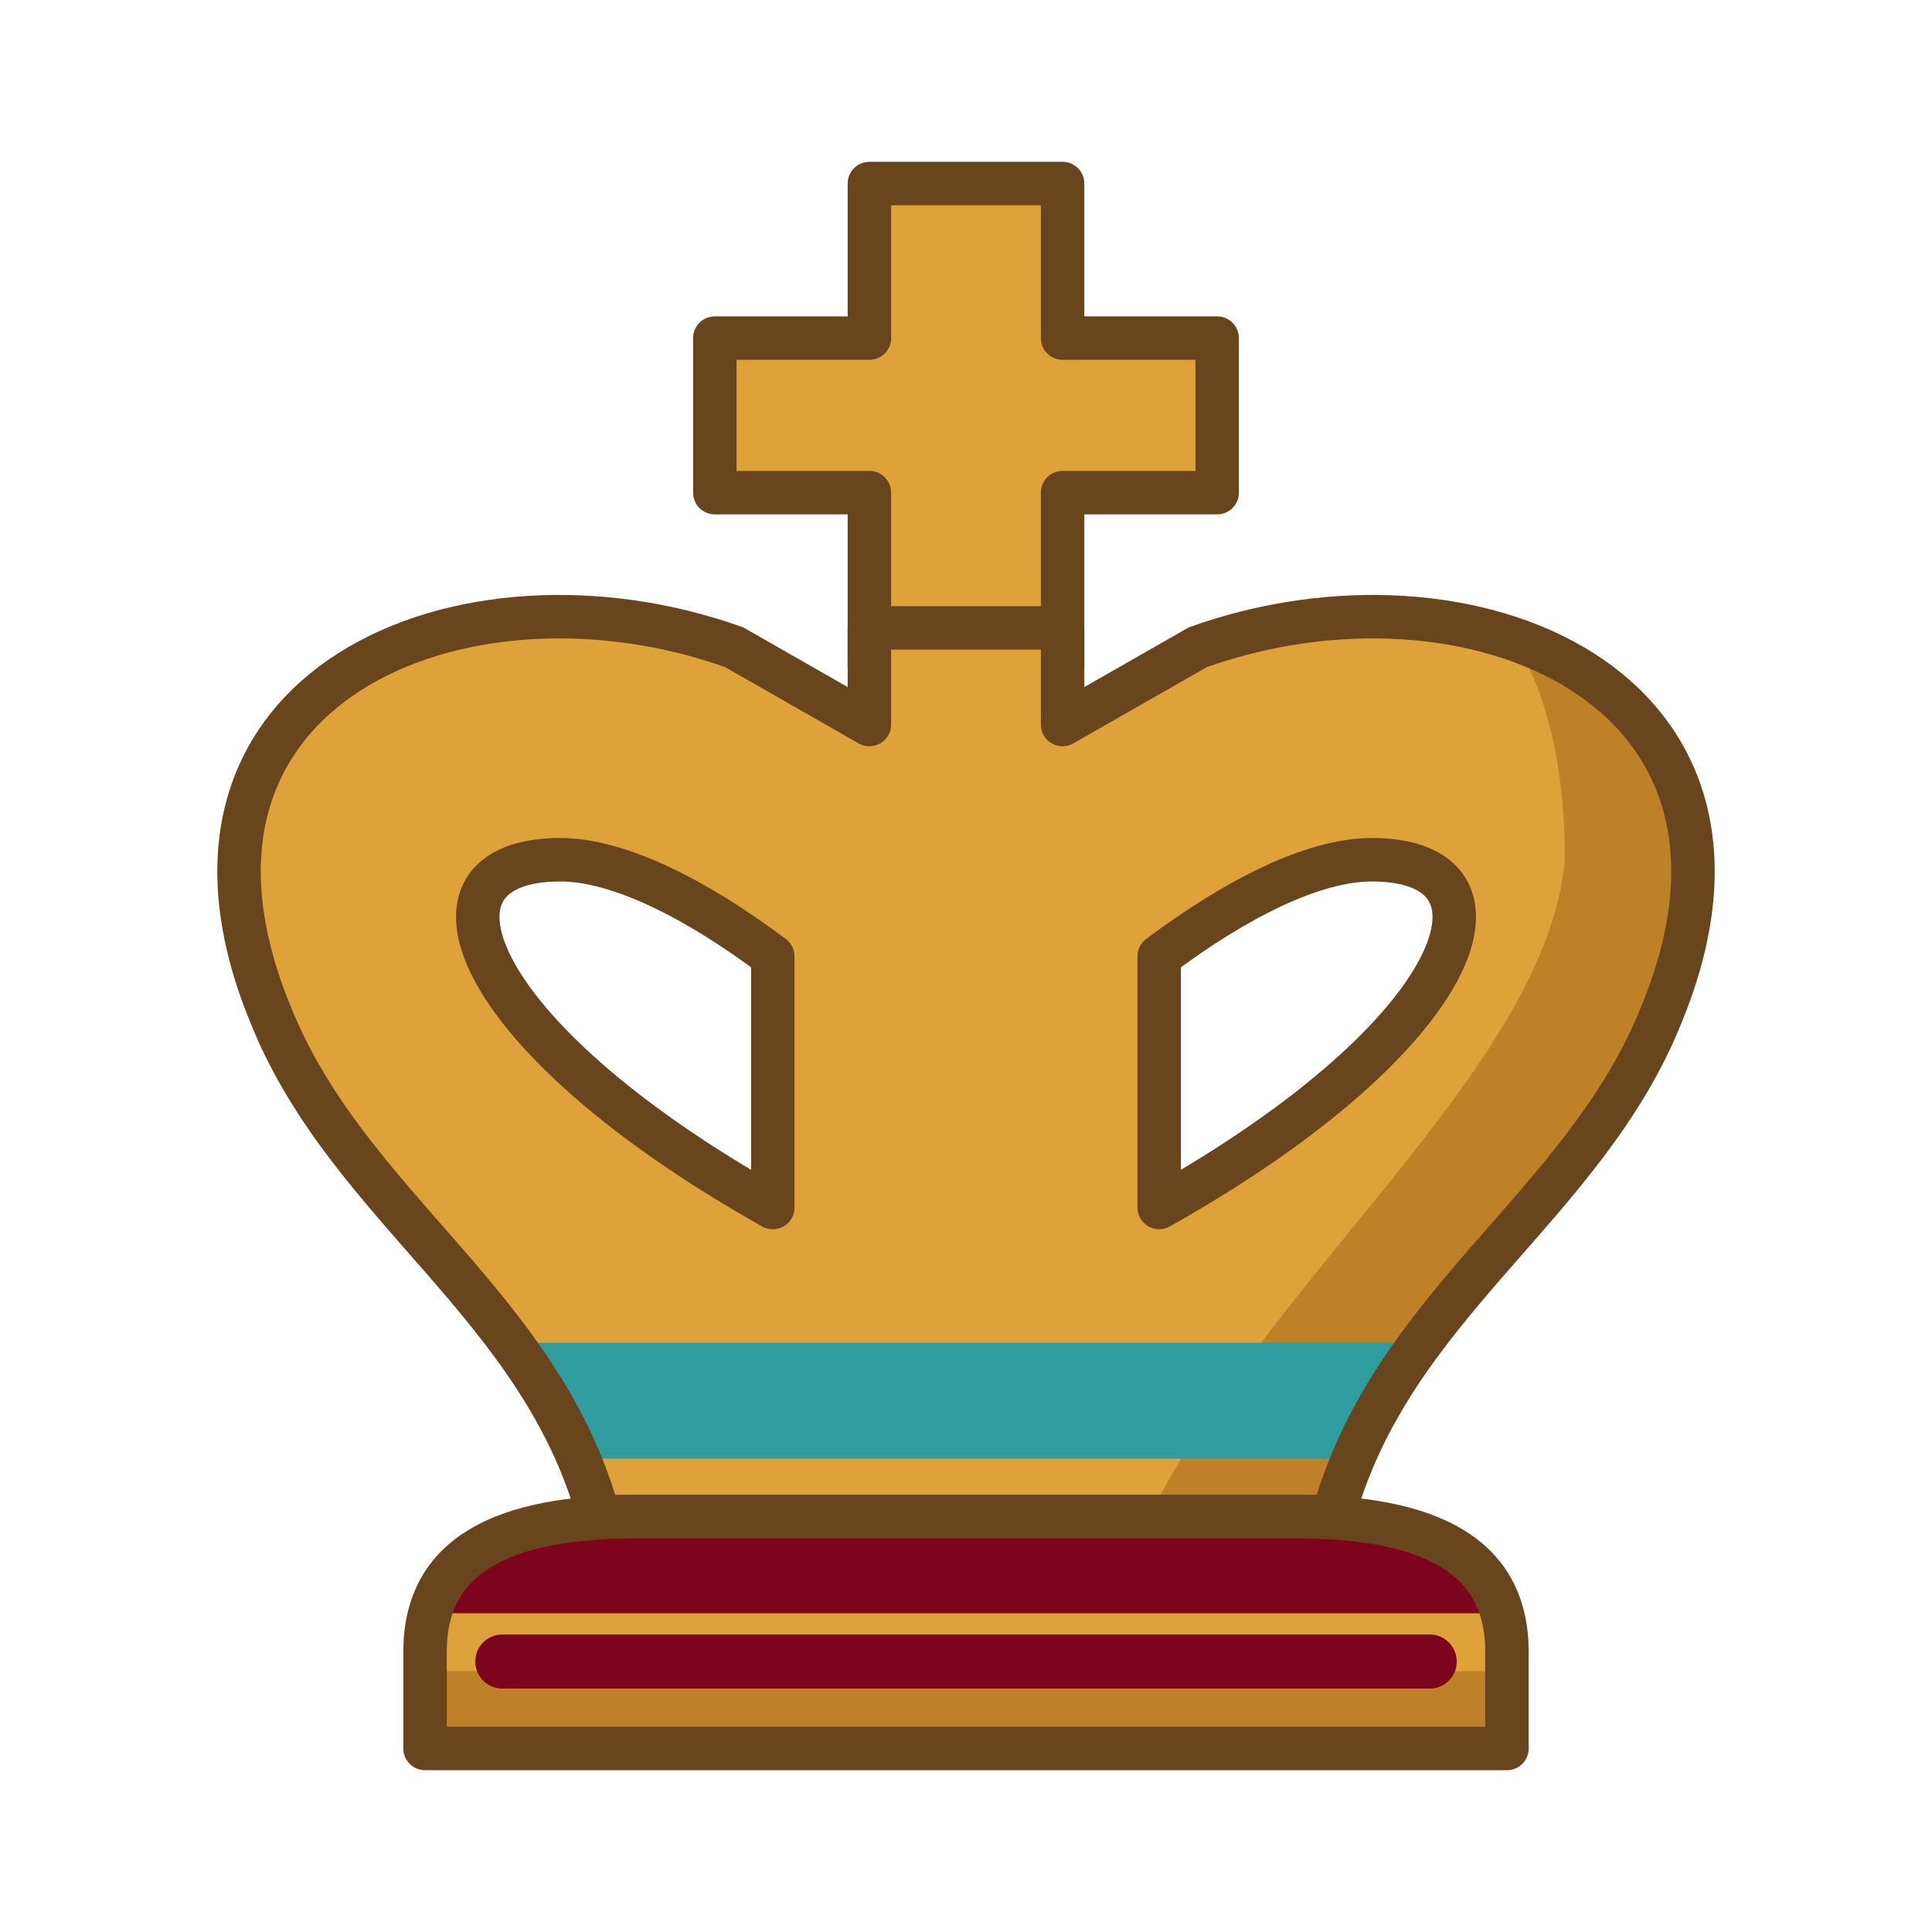
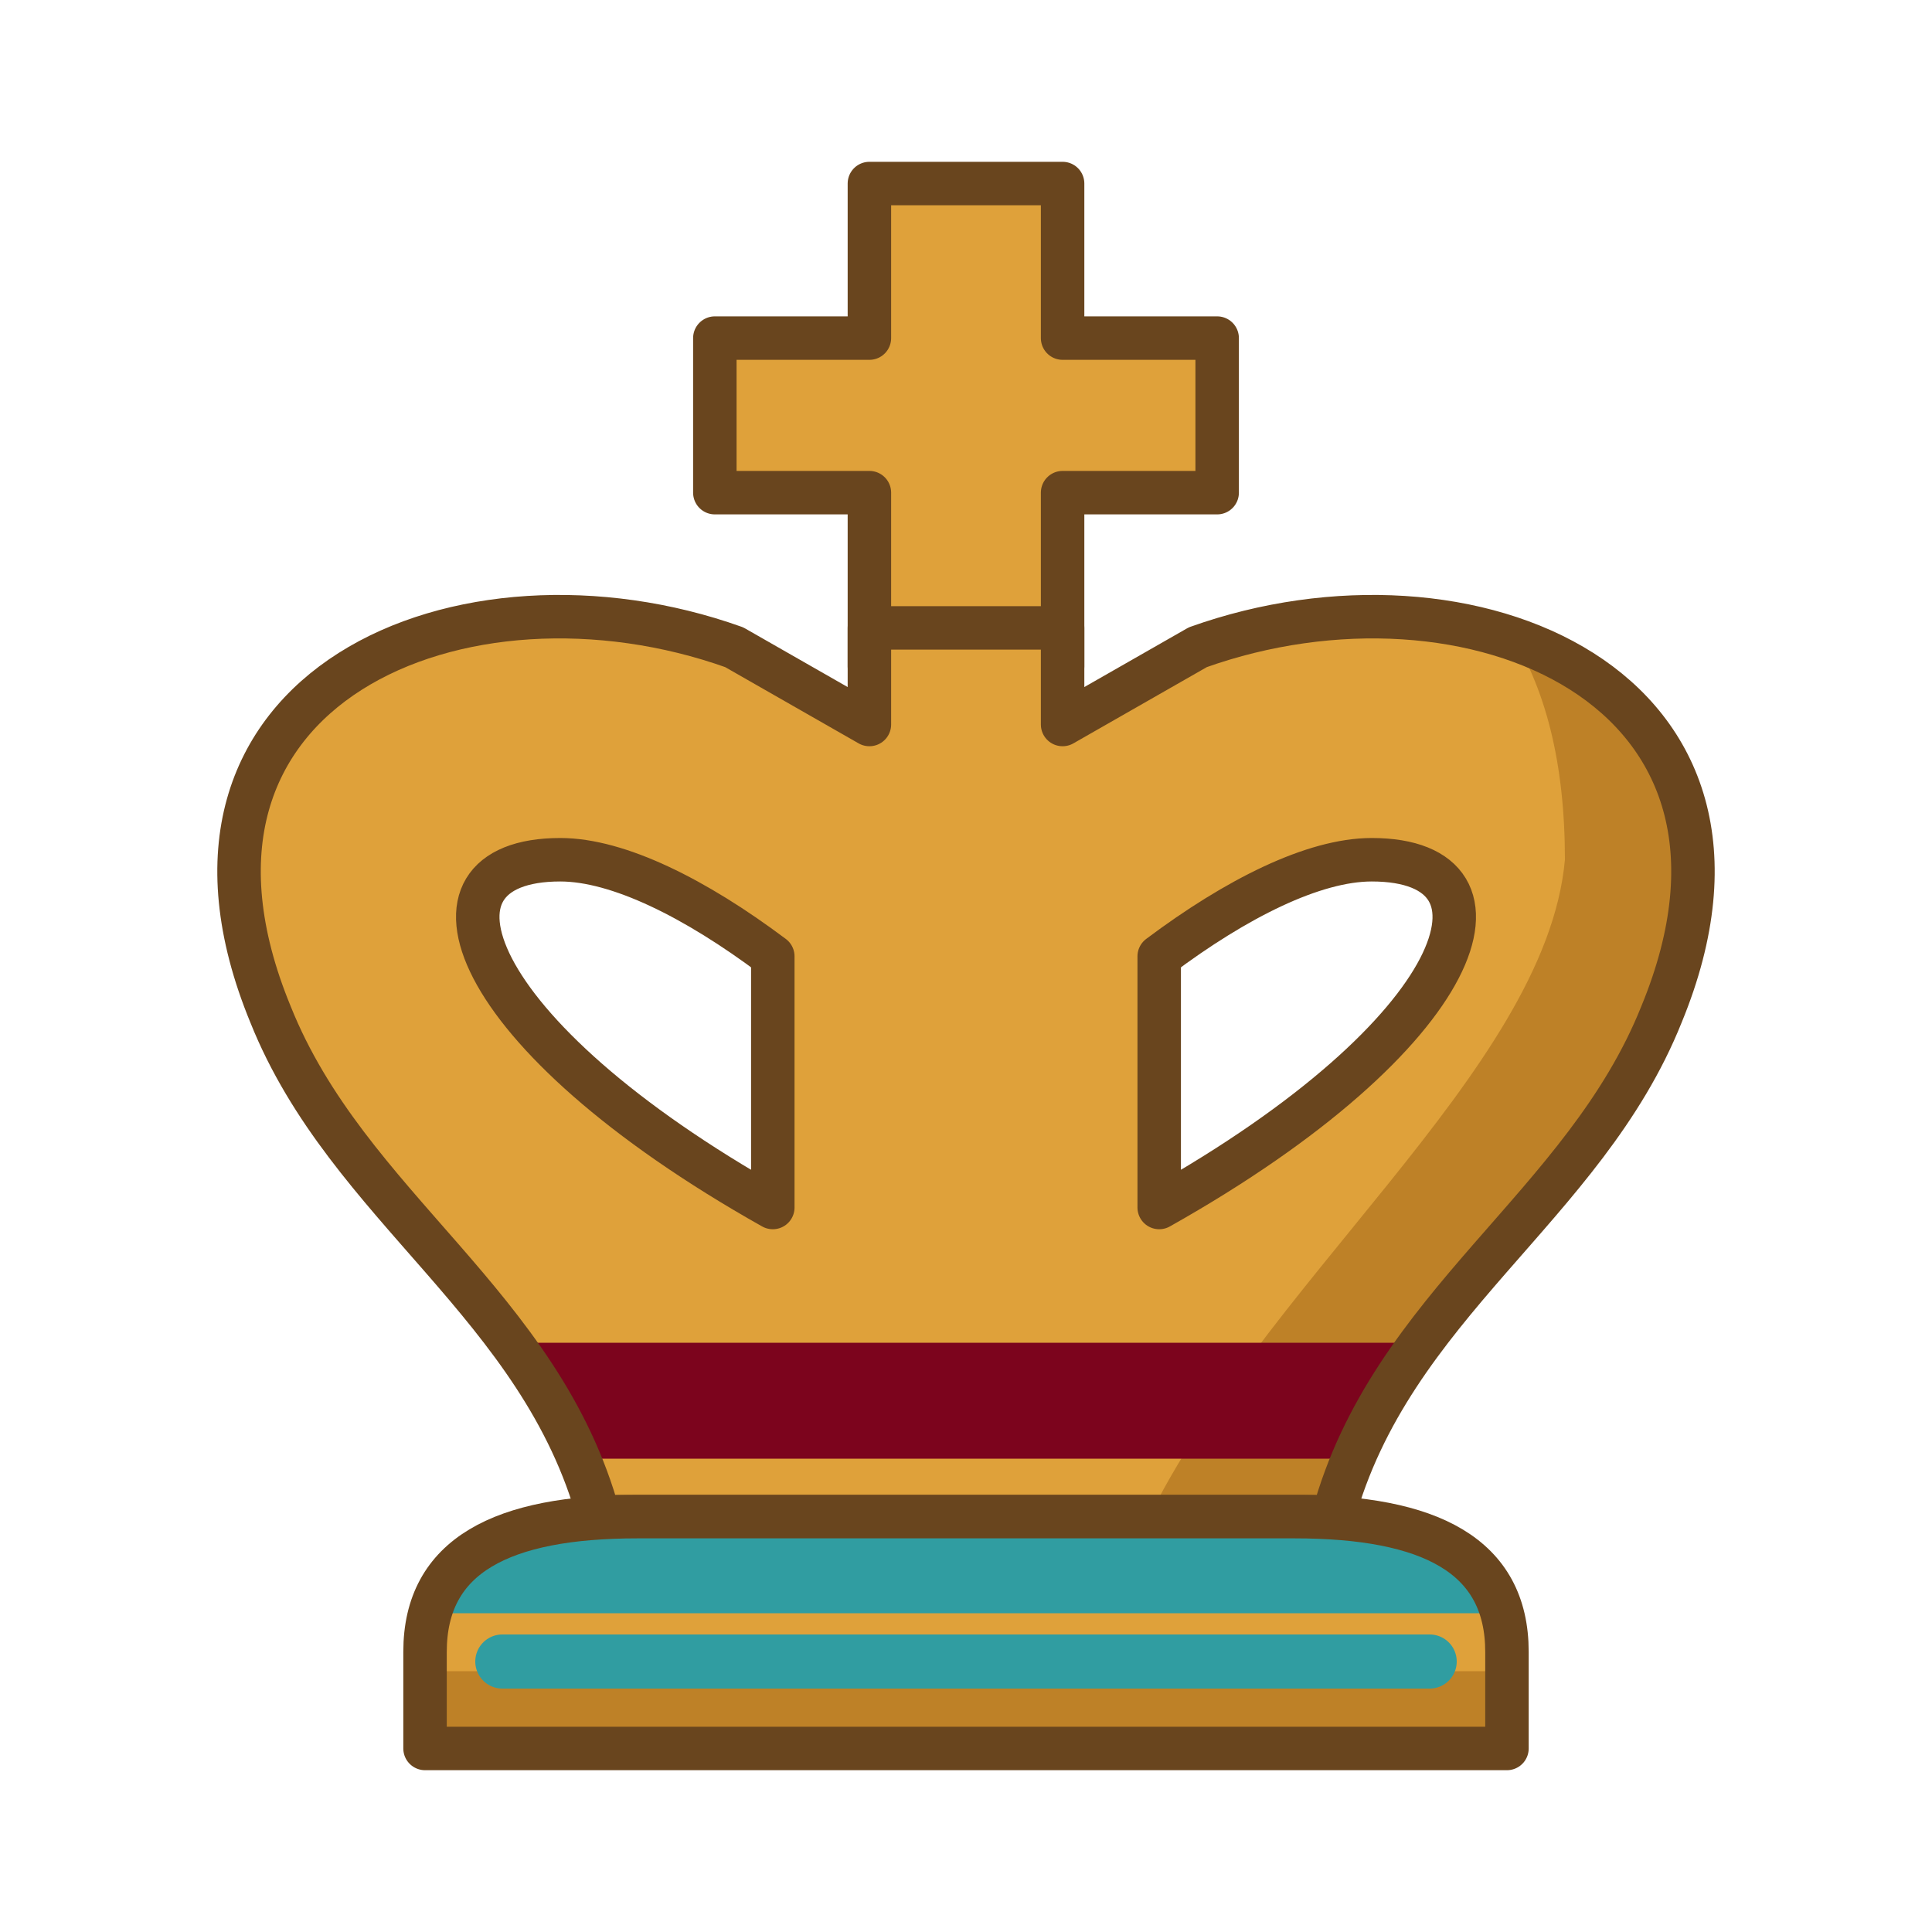
<svg xmlns="http://www.w3.org/2000/svg" viewBox="0 -1.5 100 100">
  <g fill="#DFA13A" stroke="#69451E" stroke-width="2.25" stroke-linejoin="round" stroke-linecap="round">
    <path d="M45 8 H55 V16 H63 V24 H55 V33 H45 V24 H37 V16 H45 Z" fill="#DFA13A" stroke="none" fill-rule="evenodd" />
    <defs>
      <clipPath id="s10">
        <path d="M45 8 H55 V16 H63 V24 H55 V33 H45 V24 H37 V16 H45 Z" clip-rule="evenodd" />
      </clipPath>
    </defs>
    <g stroke="none" clip-path="url(#s10)">
-       <path d="M10 68 H90 V74 H10 Z" fill="#309DA1" />
-       <path d="M10 78 H90 V82 H10 Z" fill="#7C041D" />
+       <path d="M10 68 H90 V74 H10 Z" fill="#7C041D" />
+       <path d="M10 78 H90 V82 H10 Z" fill="#309DA1" />
    </g>
    <path d="M45 8 H55 V16 H63 V24 H55 V33 H45 V24 H37 V16 H45 Z" fill="none" />
    <path d="M31 77 C28 66 18 61 14 51 C7 34 24 27 38 32 L45 36 V31 H55 V36 L62 32 C76 27 93 34 86 51 C82 61 72 66 69 77 Z M29 43 C21 43 24 52 40 61 V48 C36 45 32 43 29 43 Z M71 43 C68 43 64 45 60 48 V61 C76 52 79 43 71 43 Z" fill="#DFA13A" stroke="none" fill-rule="evenodd" />
    <defs>
      <clipPath id="s11">
        <path d="M31 77 C28 66 18 61 14 51 C7 34 24 27 38 32 L45 36 V31 H55 V36 L62 32 C76 27 93 34 86 51 C82 61 72 66 69 77 Z M29 43 C21 43 24 52 40 61 V48 C36 45 32 43 29 43 Z M71 43 C68 43 64 45 60 48 V61 C76 52 79 43 71 43 Z" clip-rule="evenodd" />
      </clipPath>
    </defs>
    <path d="M78 31 C89 35 91 43 86 51 C82 61 72 66 69 78 H59 C65 65 80 54 81 43 C81 38 80 34 78 31 Z" fill="#BE8127" stroke="none" clip-path="url(#s11)" />
    <g stroke="none" clip-path="url(#s11)">
-       <path d="M10 68 H90 V74 H10 Z" fill="#309DA1" />
-       <path d="M10 78 H90 V82 H10 Z" fill="#7C041D" />
+       <path d="M10 68 H90 V74 H10 Z" fill="#7C041D" />
+       <path d="M10 78 H90 V82 H10 Z" fill="#309DA1" />
    </g>
    <path d="M31 77 C28 66 18 61 14 51 C7 34 24 27 38 32 L45 36 V31 H55 V36 L62 32 C76 27 93 34 86 51 C82 61 72 66 69 77 Z M29 43 C21 43 24 52 40 61 V48 C36 45 32 43 29 43 Z M71 43 C68 43 64 45 60 48 V61 C76 52 79 43 71 43 Z" fill="none" />
    <path d="M22 89 V84 C22 79 26 77 33 77 H67 C74 77 78 79 78 84 V89 Z" fill="#DFA13A" stroke="none" fill-rule="evenodd" />
    <defs>
      <clipPath id="s12">
        <path d="M22 89 V84 C22 79 26 77 33 77 H67 C74 77 78 79 78 84 V89 Z" clip-rule="evenodd" />
      </clipPath>
    </defs>
    <path d="M21 85 H79 V90 H21 Z" fill="#BE8127" stroke="none" clip-path="url(#s12)" />
    <g stroke="none" clip-path="url(#s12)">
-       <path d="M10 68 H90 V74 H10 Z" fill="#309DA1" />
-       <path d="M10 78 H90 V82 H10 Z" fill="#7C041D" />
+       <path d="M10 68 H90 V74 H10 Z" fill="#7C041D" />
+       <path d="M10 78 H90 V82 H10 Z" fill="#309DA1" />
    </g>
    <path d="M22 89 V84 C22 79 26 77 33 77 H67 C74 77 78 79 78 84 V89 Z" fill="none" />
-     <path d="M26 84.5 H74" fill="none" stroke="#7C041D" stroke-width="2.8" stroke-linecap="round" />
+     <path d="M26 84.5 H74" fill="none" stroke="#309DA1" stroke-width="2.8" stroke-linecap="round" />
  </g>
</svg>
